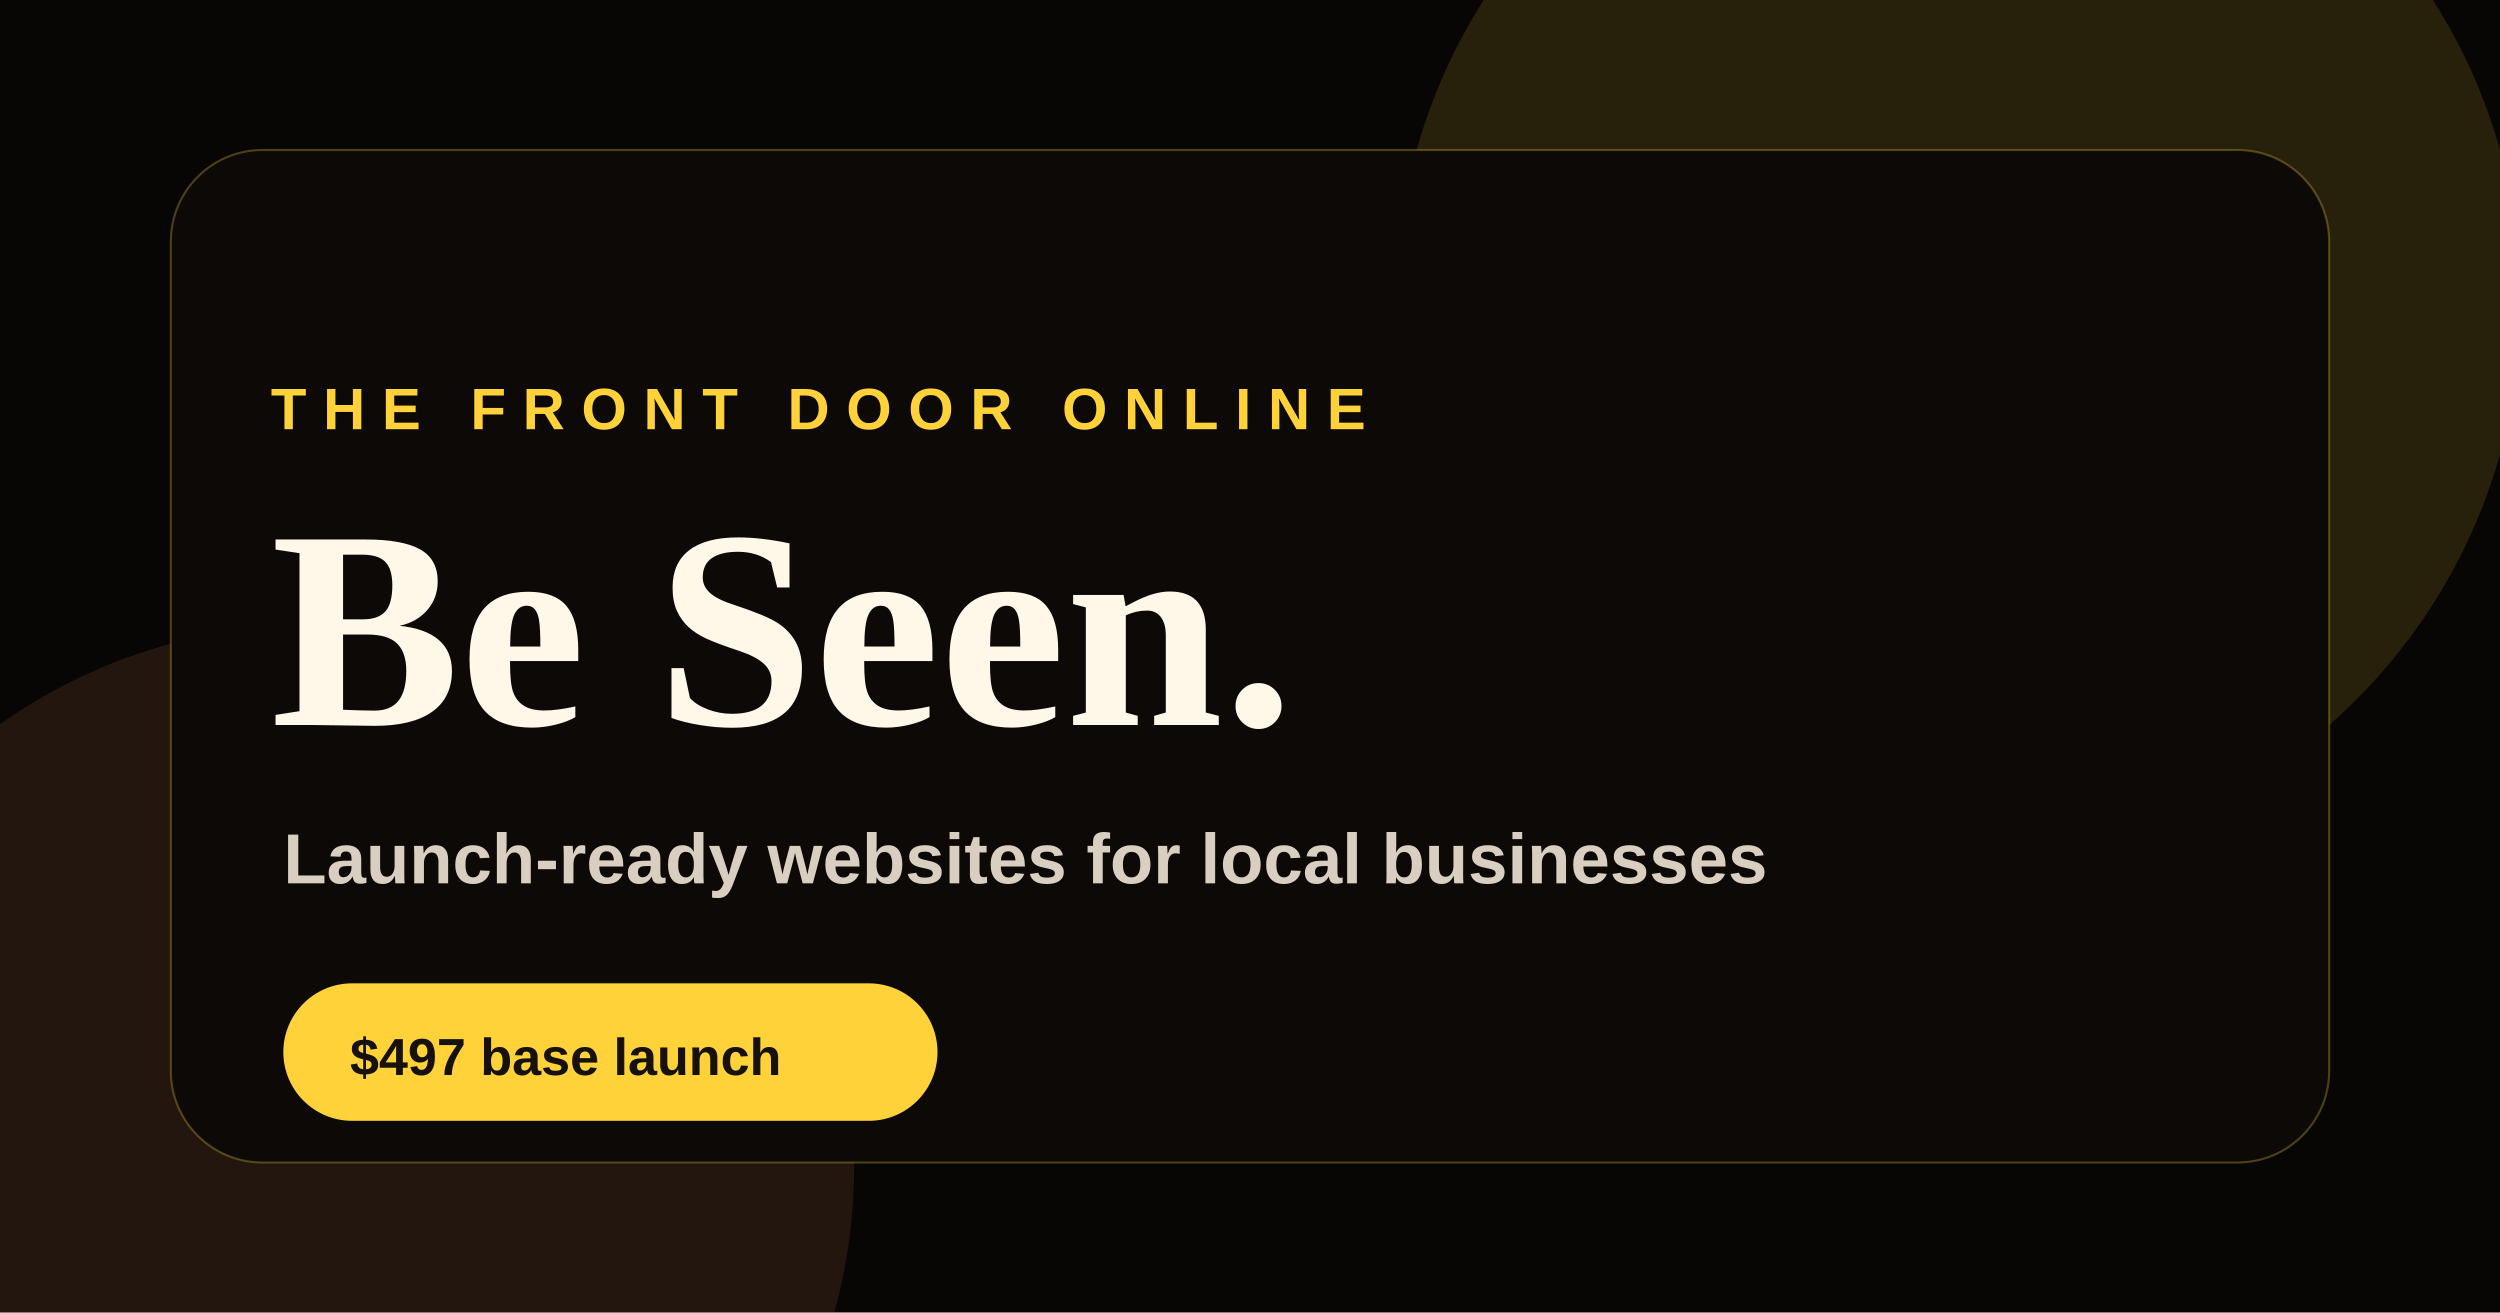
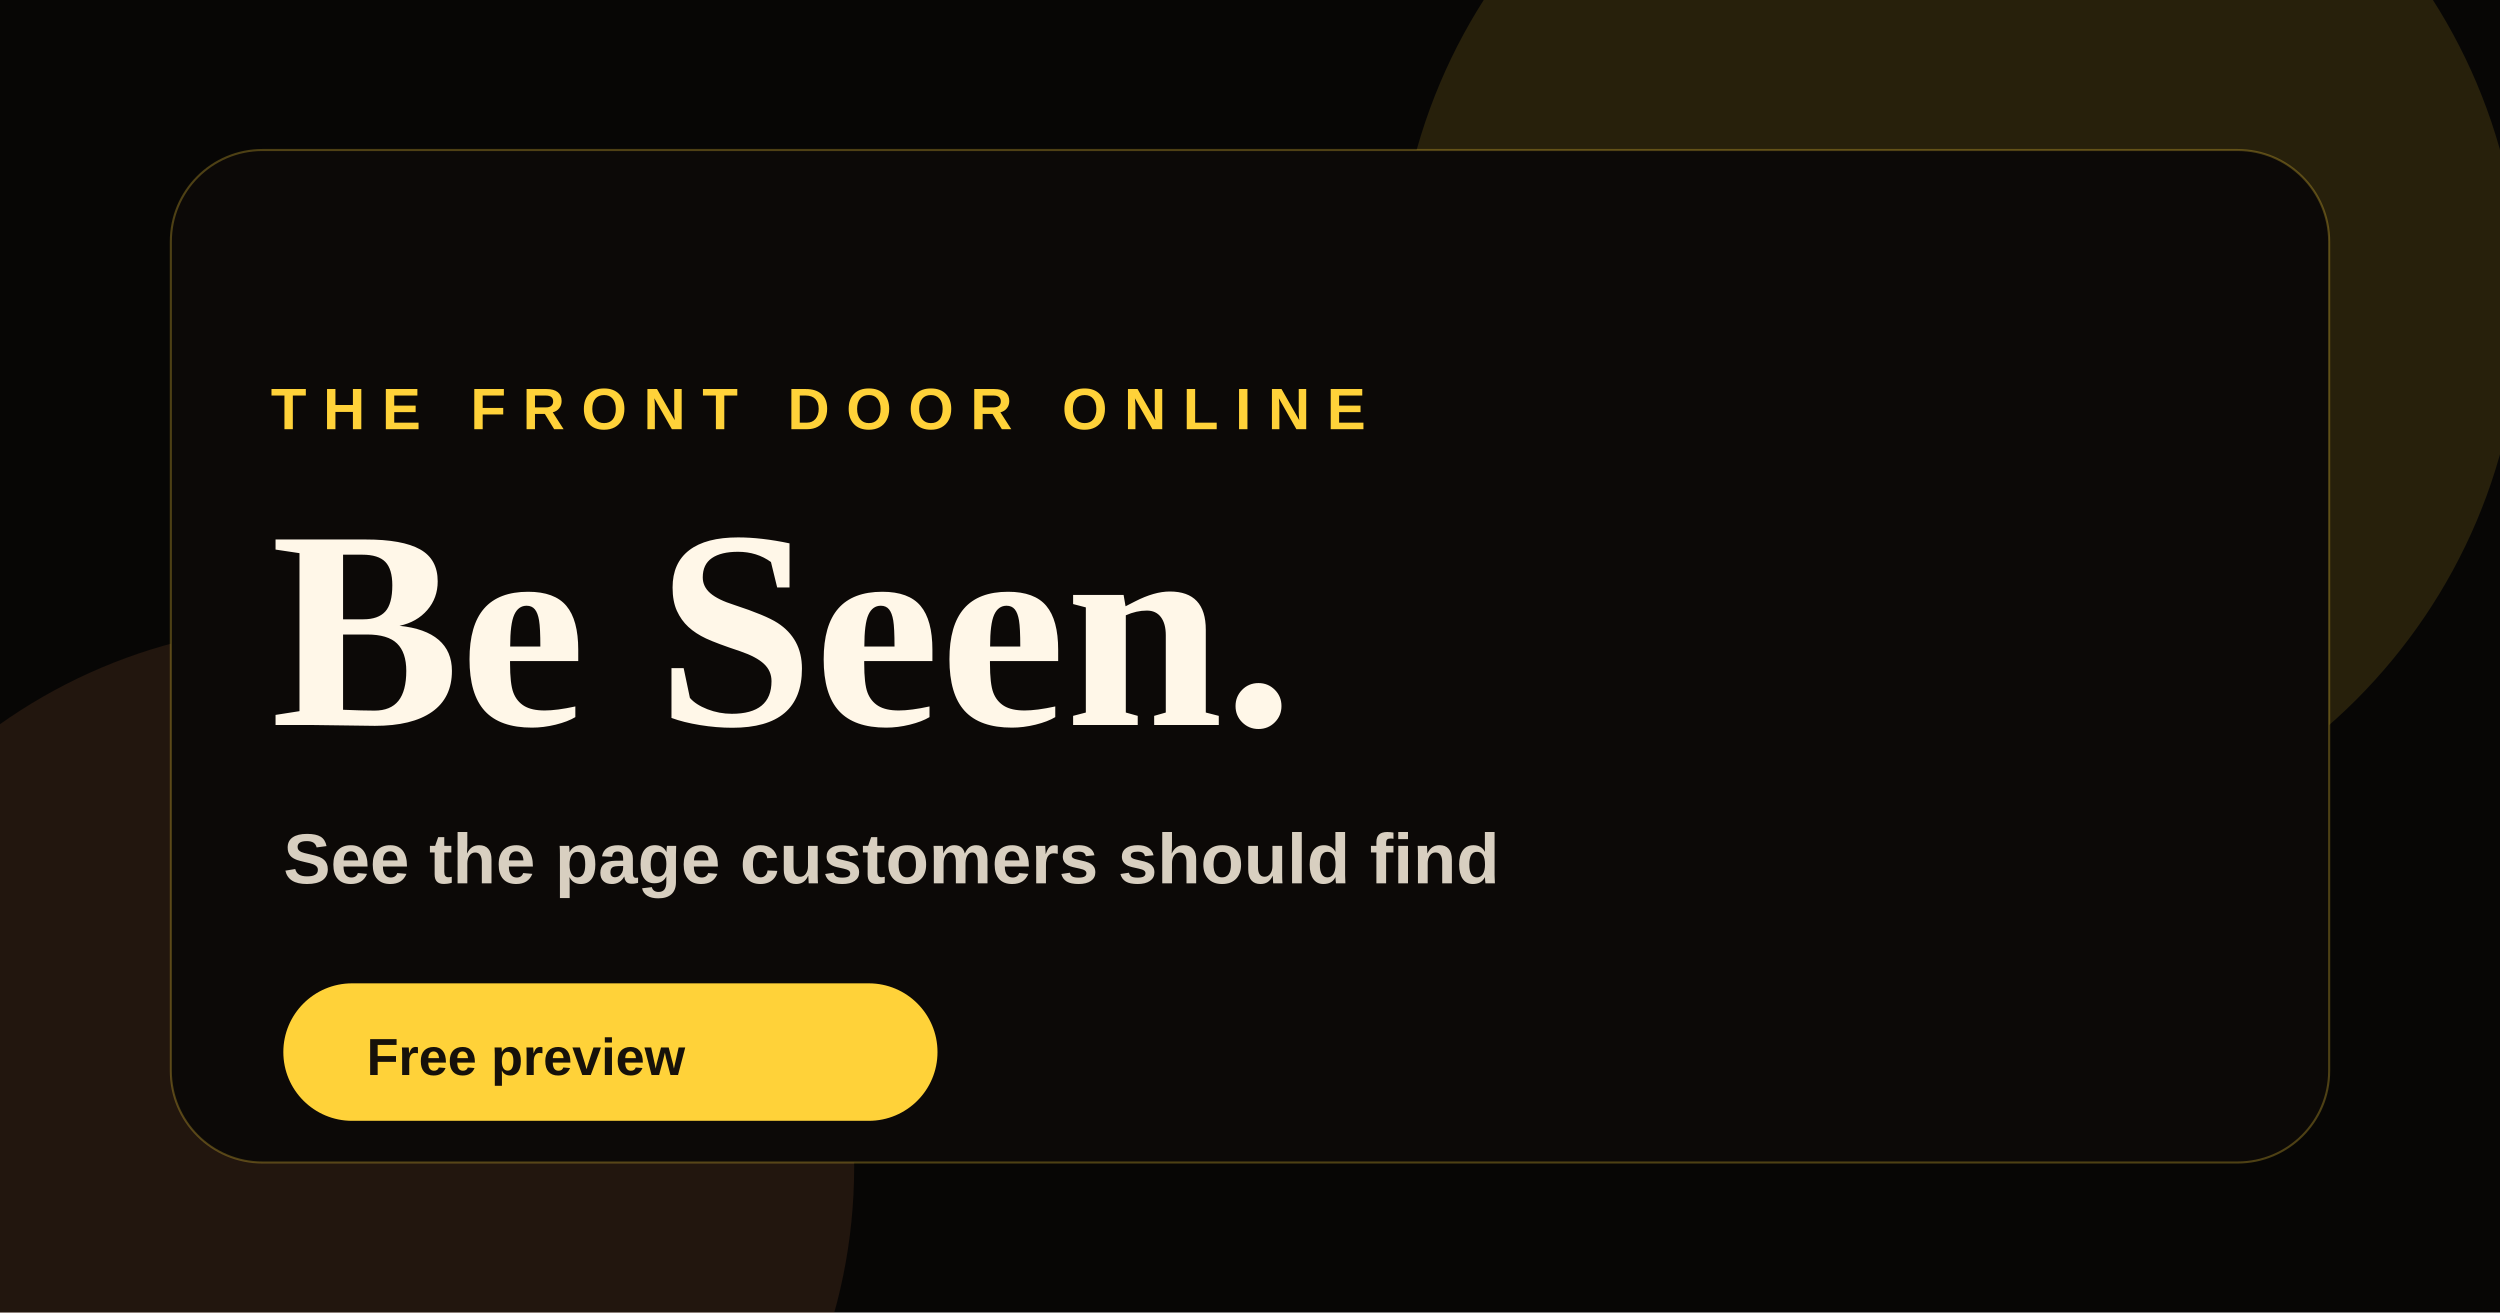
<svg xmlns="http://www.w3.org/2000/svg" viewBox="0 0 1200 630">
  <rect width="1200" height="630" fill="#070605" />
  <circle cx="940" cy="145" r="270" fill="#ffd239" opacity=".13" />
  <circle cx="150" cy="560" r="260" fill="#b56a3d" opacity=".16" />
  <rect x="82" y="72" width="1036" height="486" rx="44" fill="#0c0907" stroke="#ffd239" stroke-opacity=".28" />
  <text x="130" y="206" fill="#ffd239" font-family="Arial, Helvetica, sans-serif" font-size="28" font-weight="800" letter-spacing="8">THE FRONT DOOR ONLINE</text>
  <text x="130" y="348" fill="#fff7e8" font-family="Georgia, 'Times New Roman', serif" font-size="136" font-weight="700">Be Seen.</text>
-   <text x="136" y="424" fill="#d8cfc0" font-family="Arial, Helvetica, sans-serif" font-size="34" font-weight="700">Launch-ready websites for local businesses</text>
+   <text x="136" y="424" fill="#d8cfc0" font-family="Arial, Helvetica, sans-serif" font-size="34" font-weight="700">See the page customers should find</text>
  <rect x="136" y="472" width="314" height="66" rx="33" fill="#ffd239" />
-   <text x="168" y="516" fill="#16110a" font-family="Arial, Helvetica, sans-serif" font-size="25" font-weight="800">$497 base launch</text>
+   <text x="176" y="516" fill="#16110a" font-family="Arial, Helvetica, sans-serif" font-size="25" font-weight="800">Free preview</text>
</svg>
